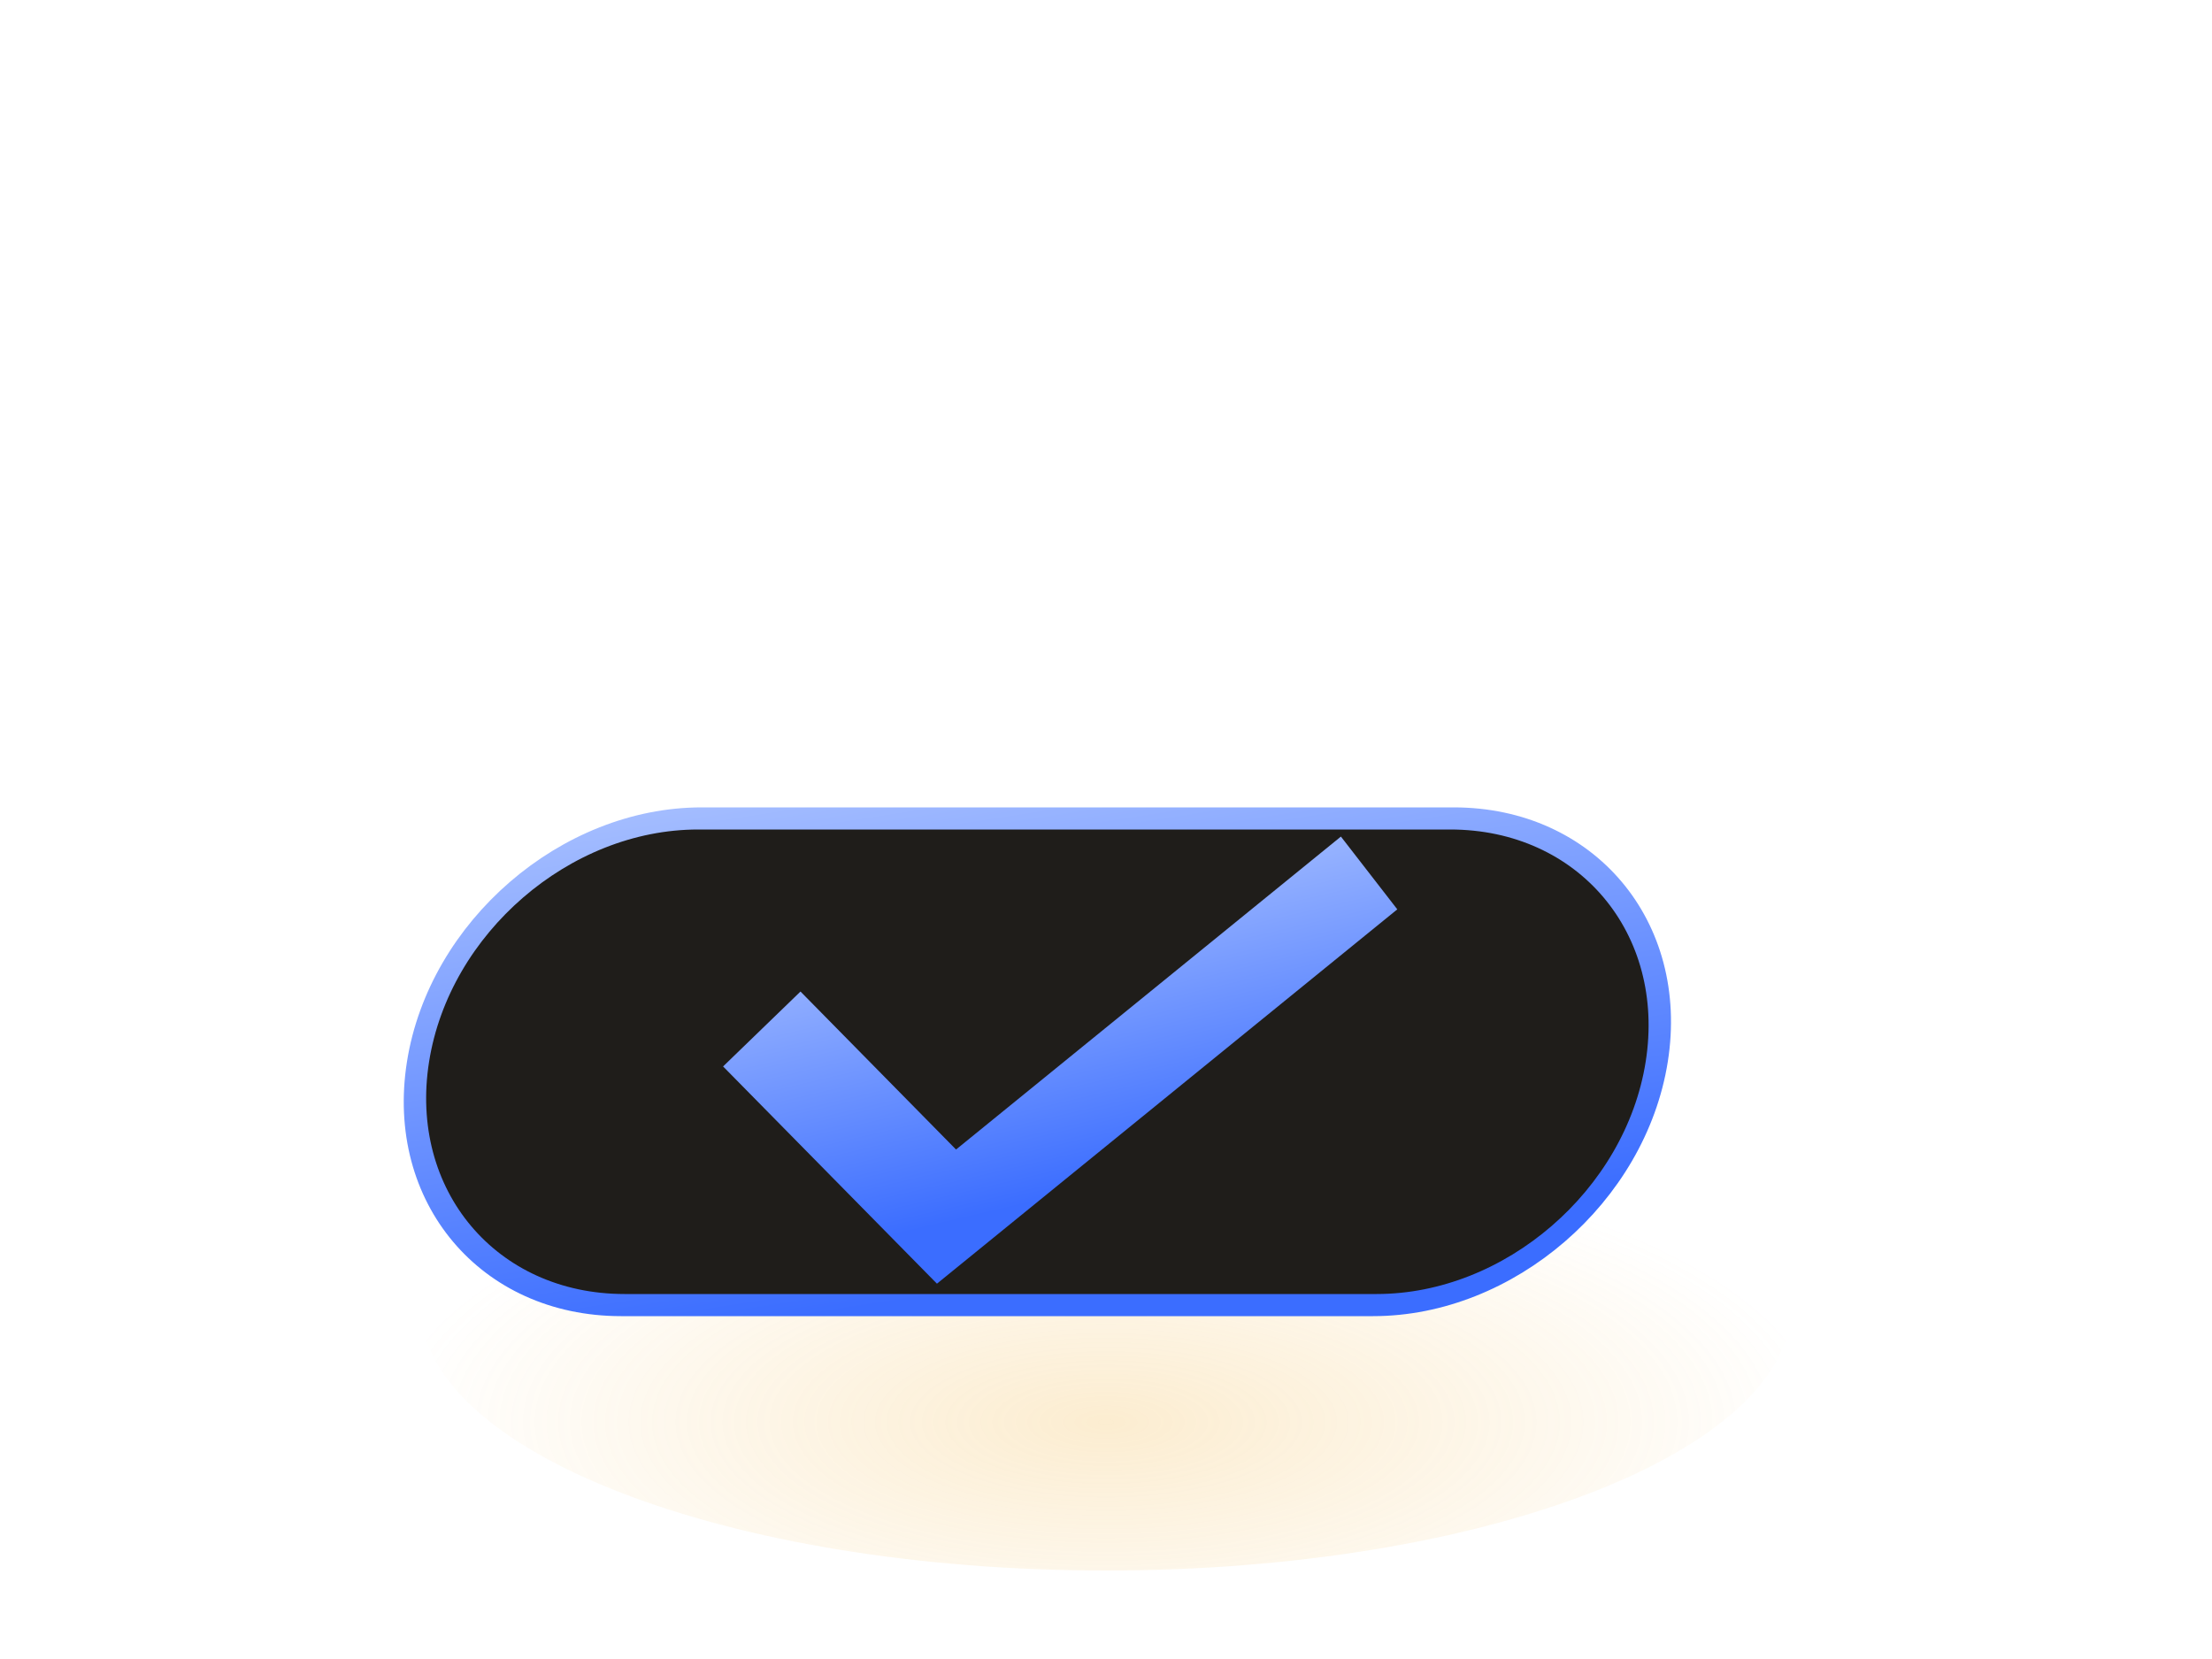
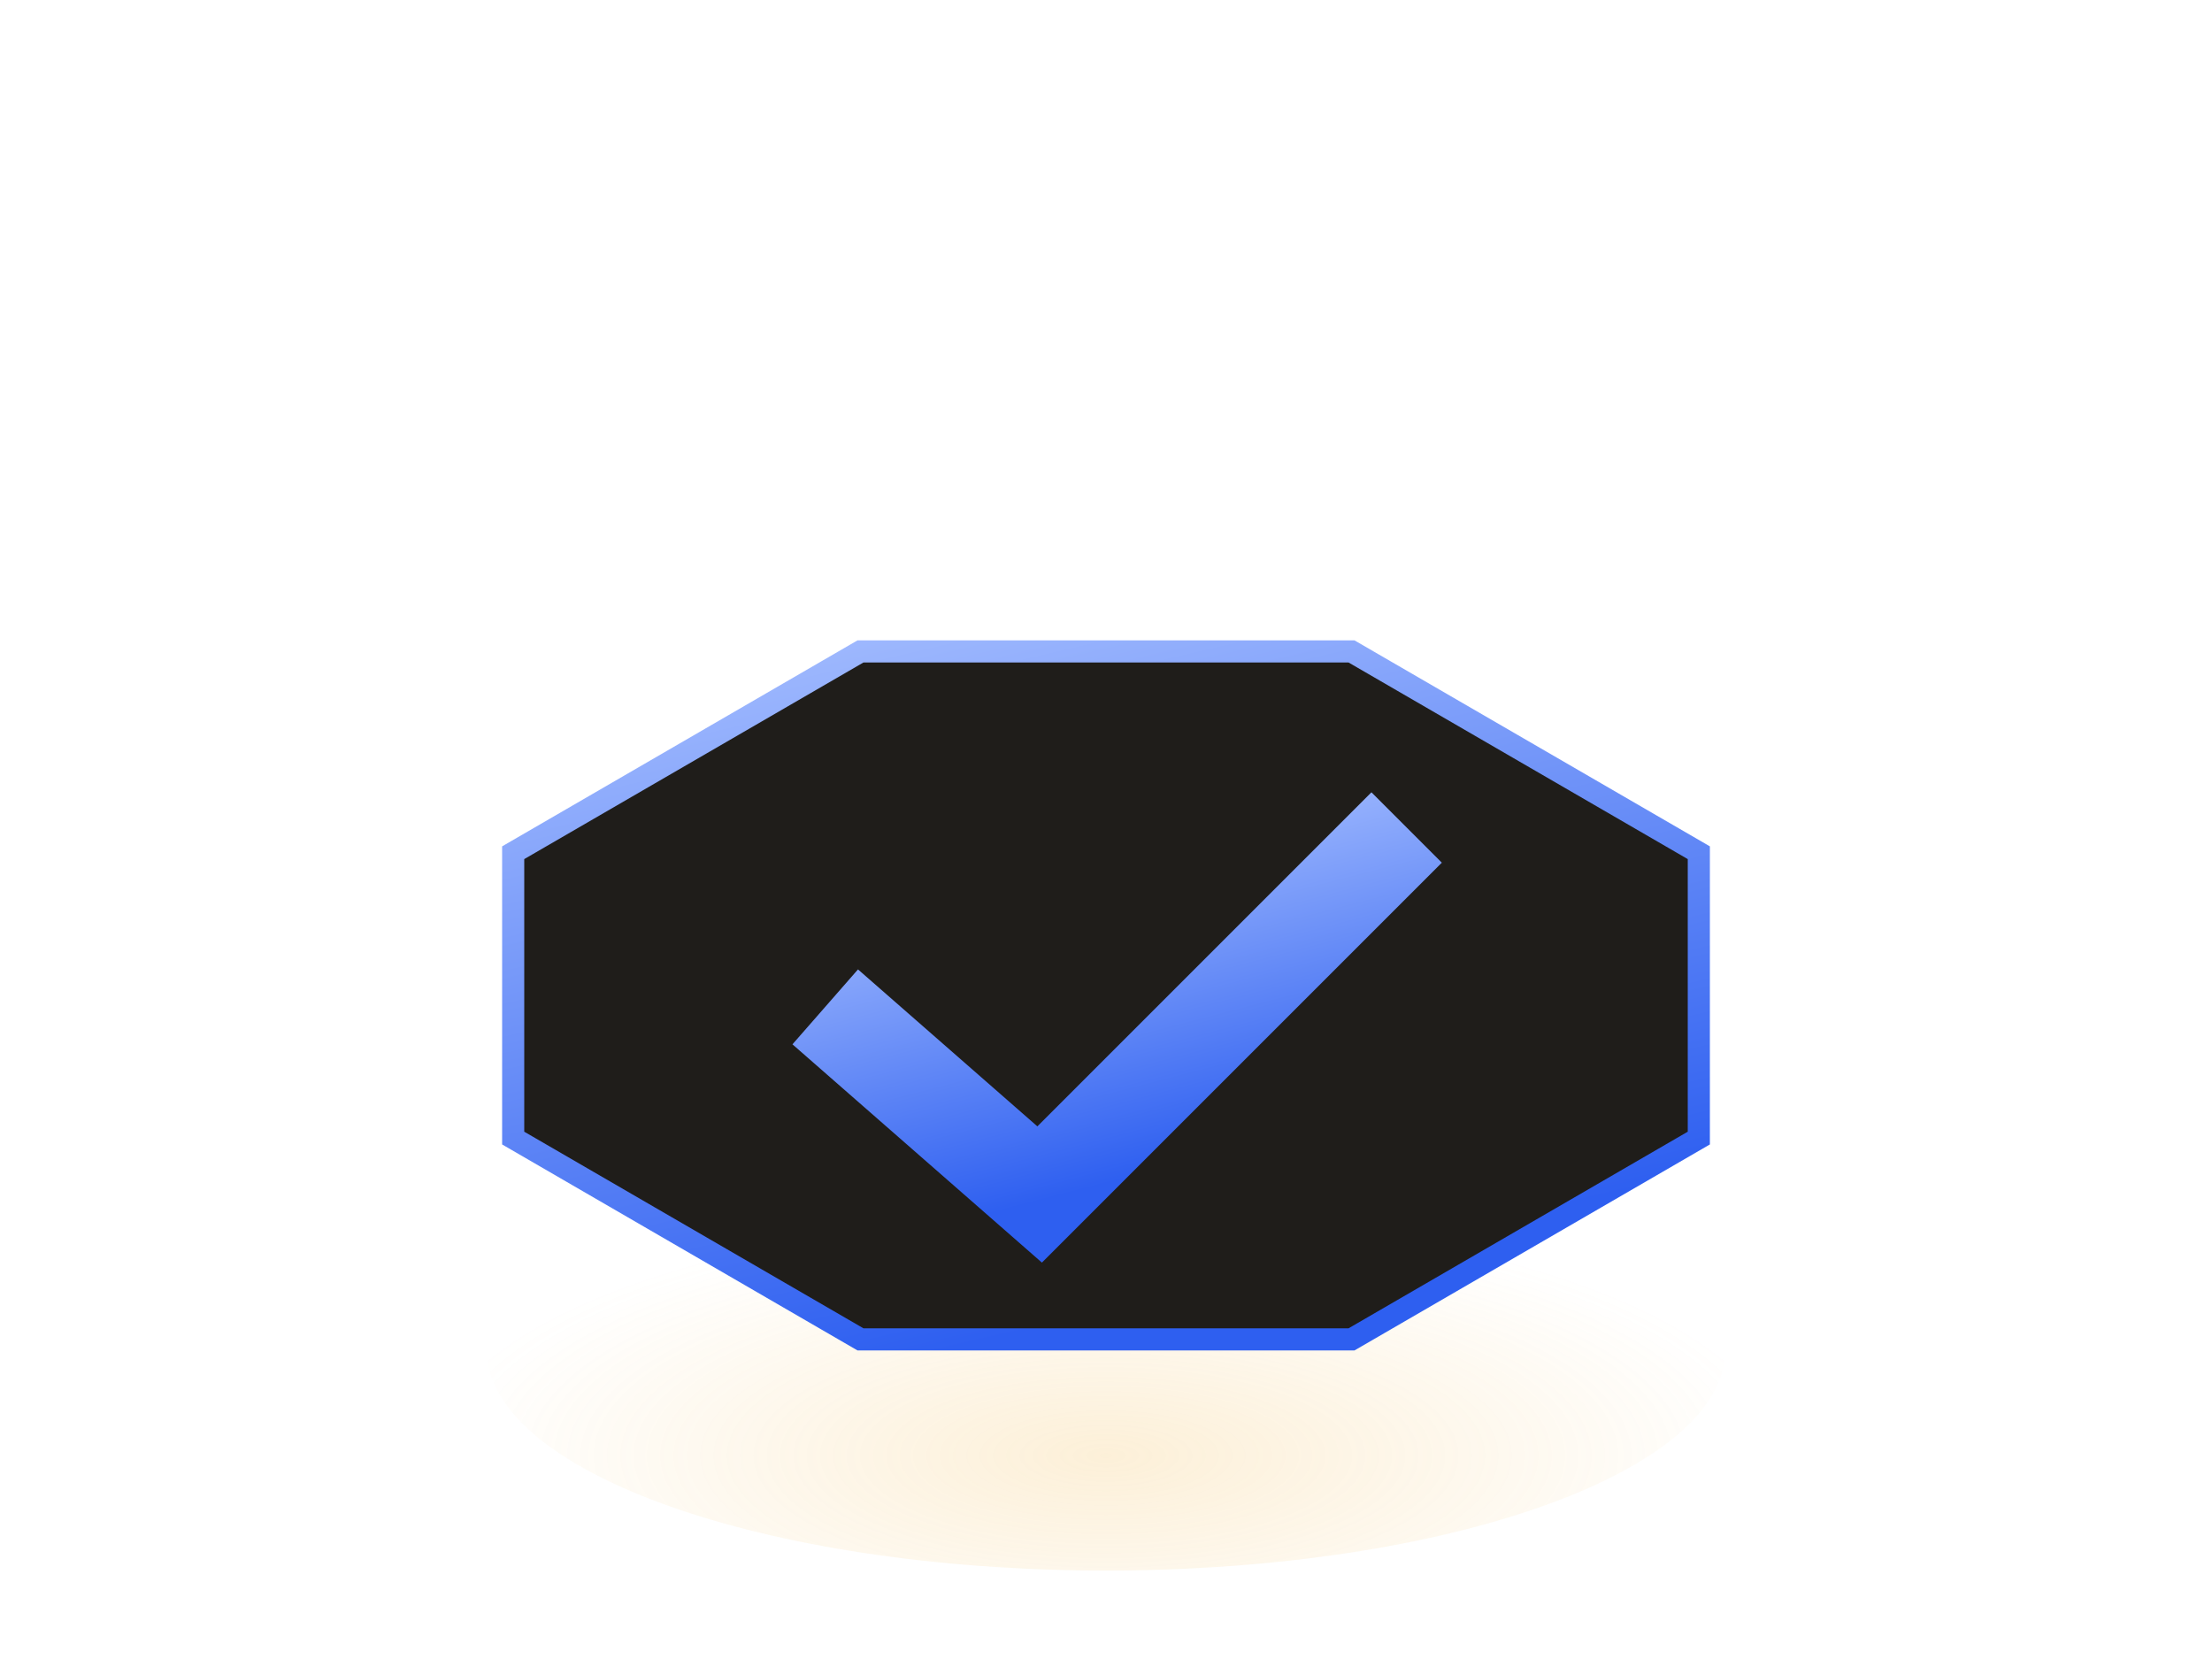
<svg xmlns="http://www.w3.org/2000/svg" viewBox="0 0 200 150" role="img" aria-label="שירות לחשבון">
  <defs>
-     <linearGradient id="g" x1="0" y1="0" x2="0.4" y2="1">
+     <linearGradient id="g" x1="0.15" y1="0" x2="0.7" y2="1">
      <stop offset="0" stop-color="#FFE6AE" />
-       <stop offset="0.5" stop-color="#F2B33D" />
-       <stop offset="1" stop-color="#D9942A" />
+       <stop offset="0.42" stop-color="#F2B33D" />
+       <stop offset="0.78" stop-color="#D9942A" />
+       <stop offset="1" stop-color="#FFD371" />
+     </linearGradient>
+     <linearGradient id="e" x1="0" y1="0" x2="0" y2="1">
+       <stop offset="0" stop-color="#D9942A" />
+       <stop offset="1" stop-color="#7A4E10" />
+     </linearGradient>
+     <linearGradient id="s" x1="0" y1="0" x2="0.55" y2="1">
+       <stop offset="0" stop-color="#FFFFFF" stop-opacity="0.5" />
+       <stop offset="0.5" stop-color="#FFFFFF" stop-opacity="0.05" />
+       <stop offset="1" stop-color="#FFFFFF" stop-opacity="0" />
    </linearGradient>
    <linearGradient id="b" x1="0" y1="0" x2="0.4" y2="1">
      <stop offset="0" stop-color="#A8C0FF" />
-       <stop offset="1" stop-color="#3B6DFF" />
+       <stop offset="1" stop-color="#2E5FF0" />
    </linearGradient>
-     <radialGradient id="p" cx="50%" cy="72%" r="52%">
-       <stop offset="0" stop-color="#F2B33D" stop-opacity="0.24" />
+     <radialGradient id="p" cx="50%" cy="74%" r="55%">
+       <stop offset="0" stop-color="#F2B33D" stop-opacity="0.20" />
      <stop offset="1" stop-color="#F2B33D" stop-opacity="0" />
    </radialGradient>
  </defs>
-   <ellipse cx="100" cy="118" rx="62" ry="24" fill="url(#p)" />
-   <g transform="skewX(-9) translate(9,0)">
-     <rect x="44" y="74" width="112" height="44" rx="22" fill="#1F1D1A" opacity="1" />
-     <rect x="44" y="74" width="112" height="44" rx="22" fill="none" stroke="url(#b)" stroke-width="2" />
-     <path d="M78 96 L94 110 L124 82" fill="none" stroke="url(#b)" stroke-width="9" stroke-linecap="square" />
-   </g>
+   <ellipse cx="100" cy="122" rx="56" ry="20" fill="url(#p)" />
+   <polygon points="153.6,102.9 122.2,121.1 77.8,121.1 46.4,102.9 46.4,77.1 77.8,58.9 122.2,58.9 153.6,77.1" fill="#1F1D1A" />
+   <polygon points="153.6,102.9 122.2,121.1 77.8,121.1 46.4,102.9 46.4,77.1 77.8,58.9 122.2,58.9 153.6,77.1" fill="none" stroke="url(#b)" stroke-width="2" />
+   <path d="M78 94 L94 108 L124 78" fill="none" stroke="url(#b)" stroke-width="9" stroke-linecap="square" />
</svg>
